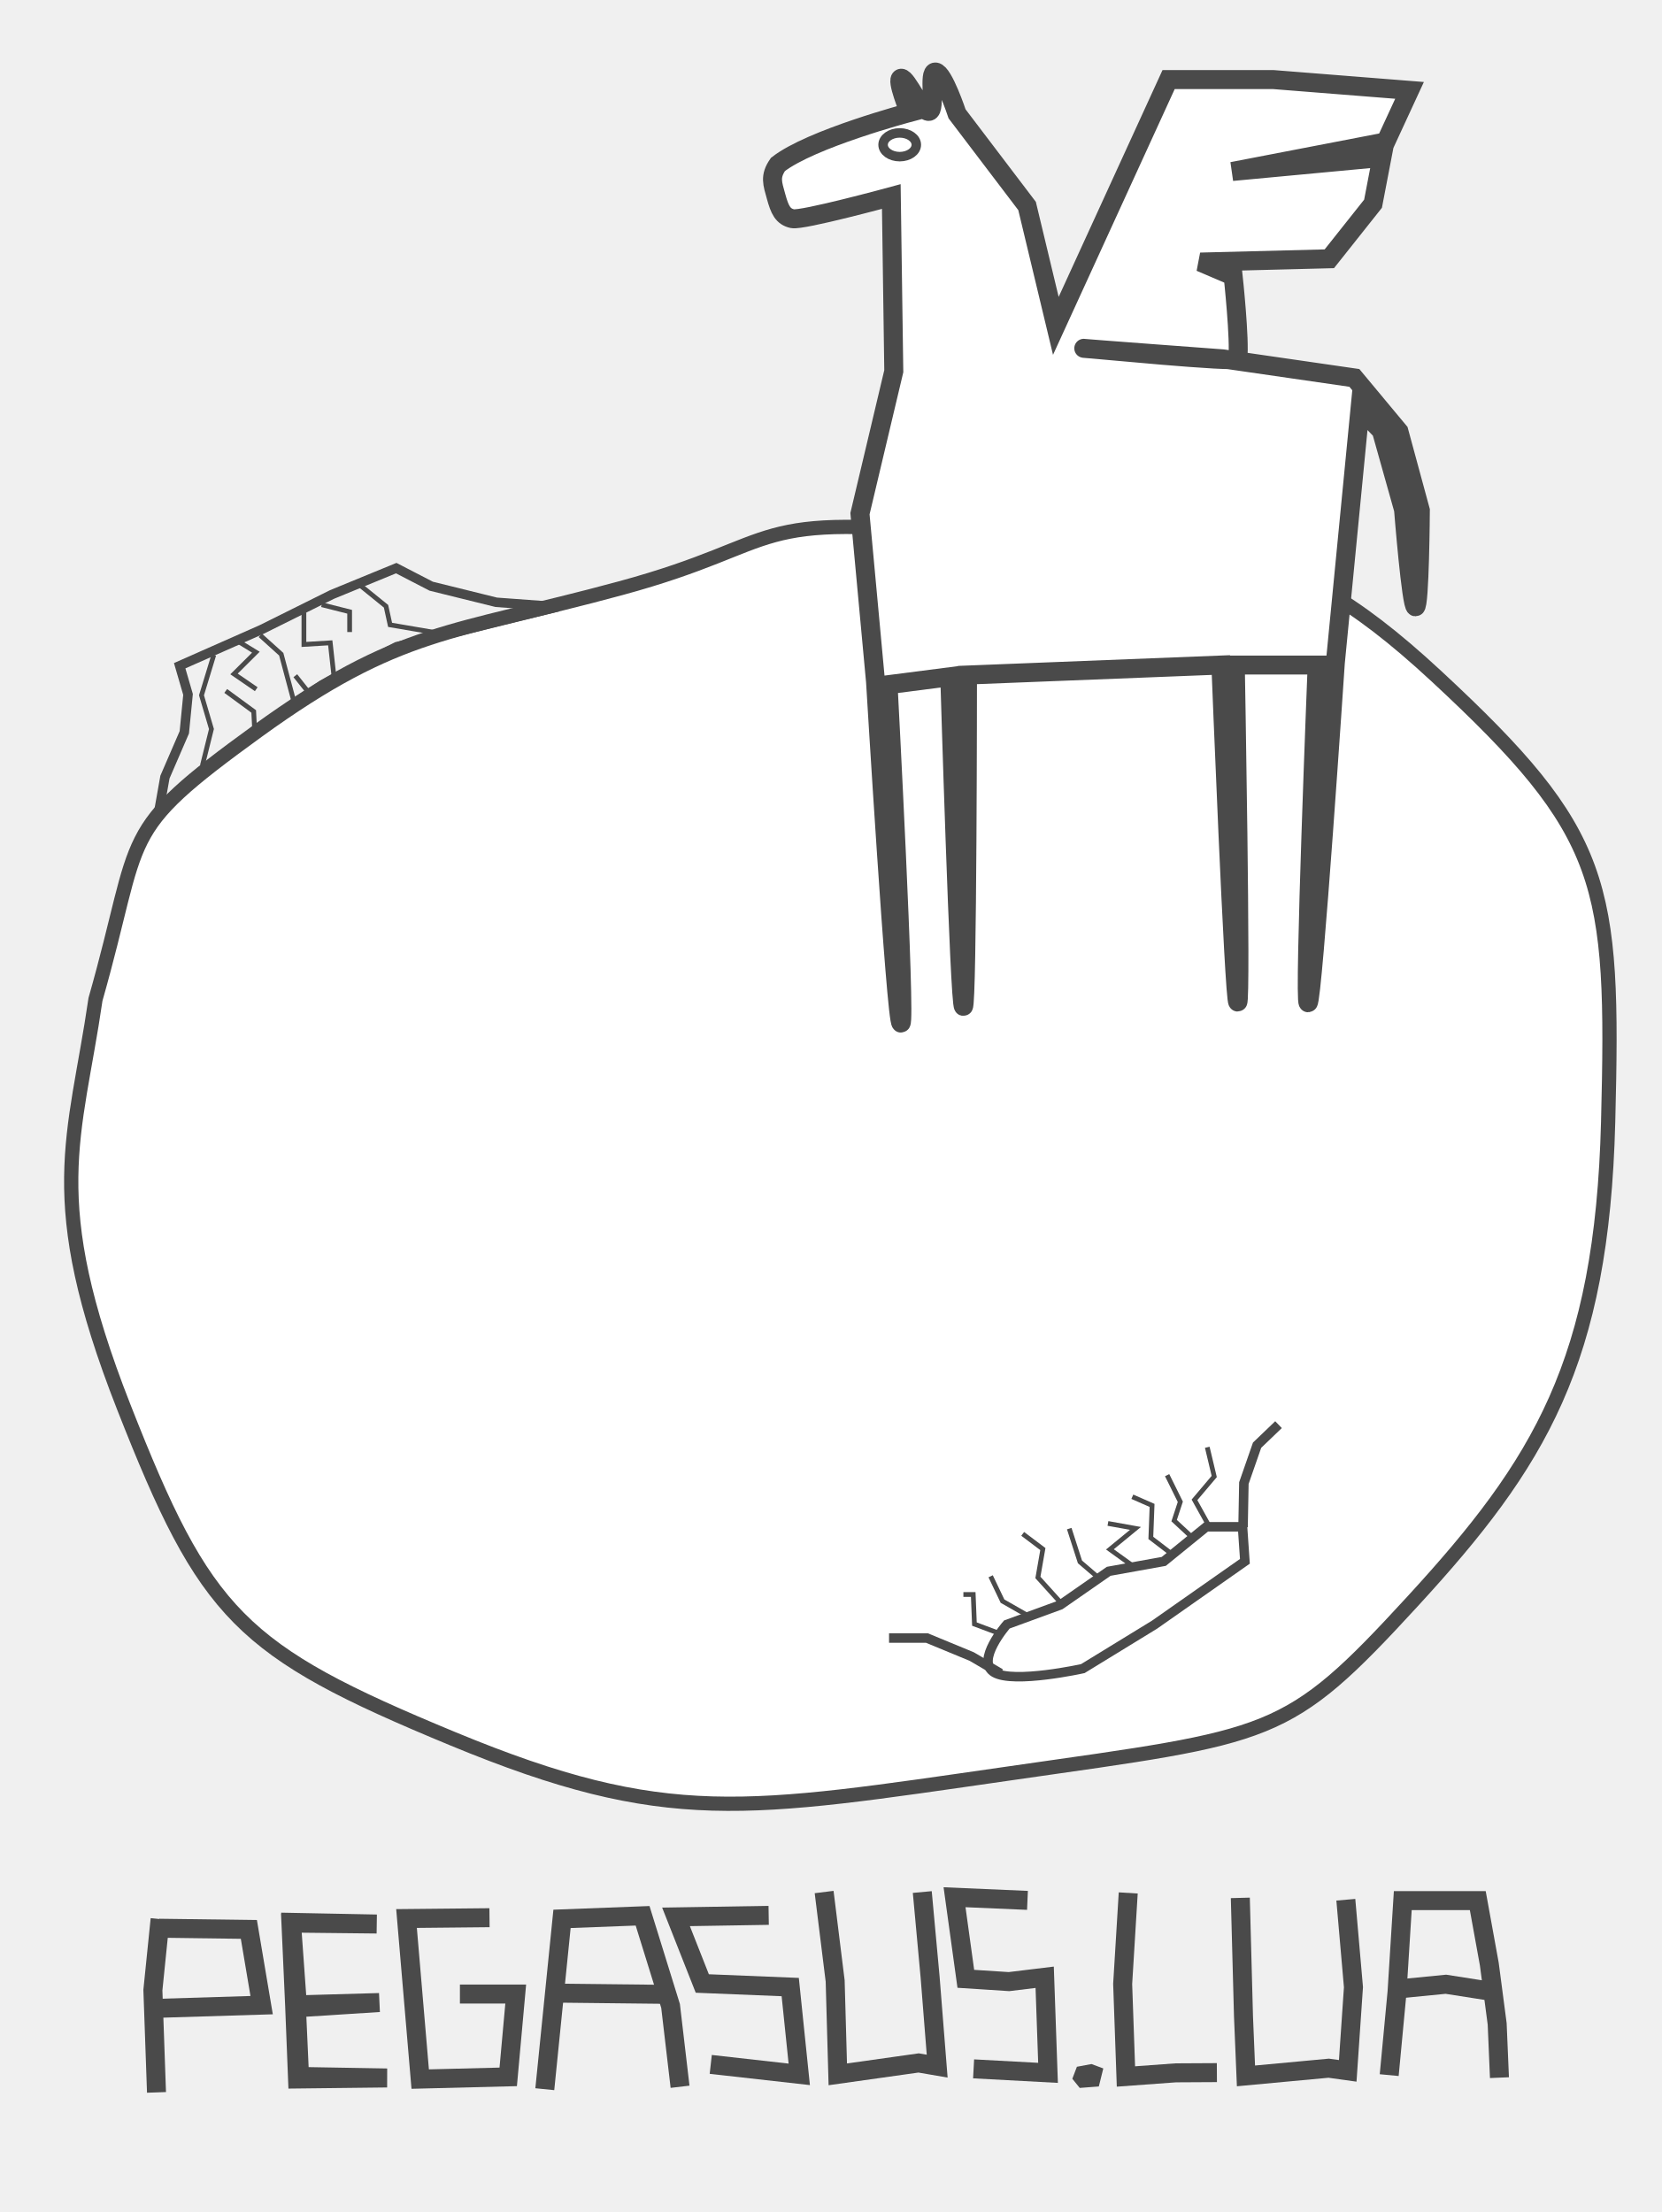
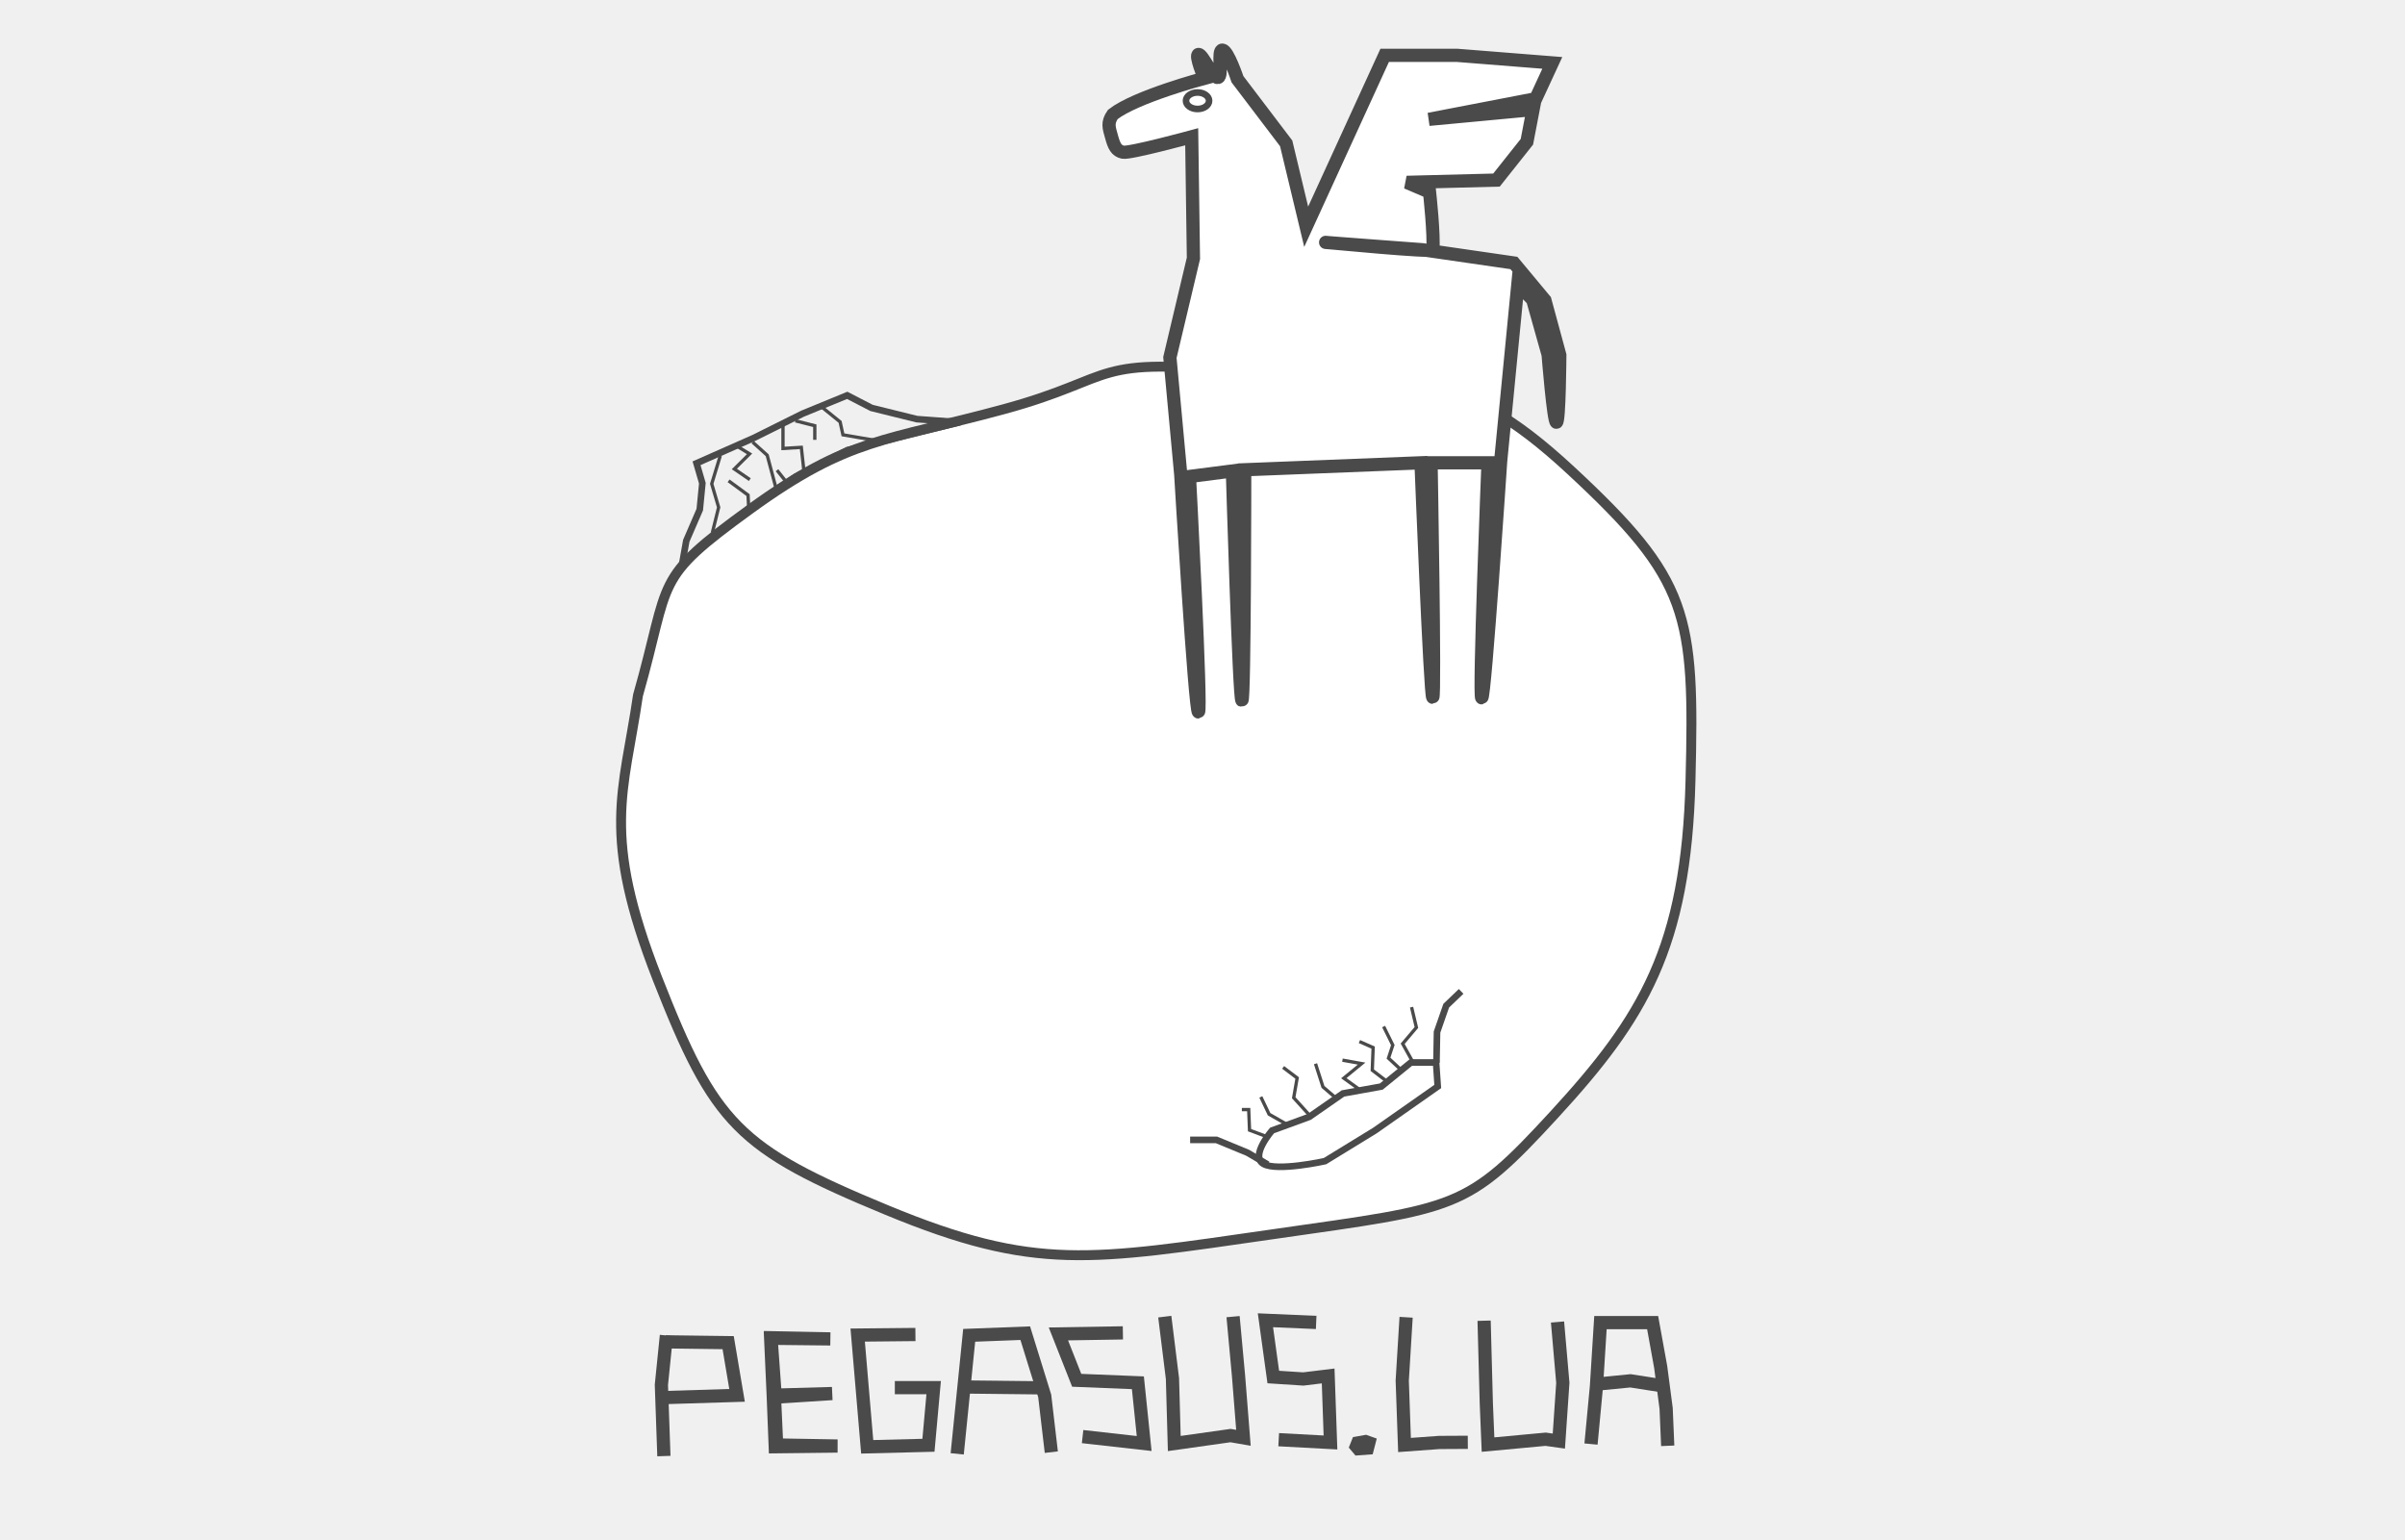
- <svg xmlns="http://www.w3.org/2000/svg" width="350px" height="466px" viewBox="0 0 350 466" version="1.1">
+ <svg xmlns="http://www.w3.org/2000/svg" width="728px" height="466px" viewBox="0 0 728 466" version="1.1">
  <defs />
  <g id="Page-1" stroke="none" stroke-width="1" fill="none" fill-rule="evenodd">
-     <path d="M54.215,154.028 C84.188,132.31 94.98,133.625 130.748,123.911 C166.515,114.197 156.165,107.559 205.652,112.898 C255.139,118.237 266.76,109.252 302.533,142.445 C338.307,175.637 340.009,185.749 338.716,236.363 C337.422,286.977 324.273,308.234 297.553,337.328 C270.834,366.421 268.383,365.597 212.686,373.591 C156.989,381.586 140.462,384.962 95.45,366.336 C50.439,347.711 43.323,340.366 26.048,296.361 C8.772,252.356 15.856,239.88 20.113,210.533 C30.281,174.815 24.242,175.746 54.215,154.028 Z" id="Path-2" stroke="#4A4A4A" stroke-width="3" fill="#FFFFFF" />
-     <g id="Path-1-+-Oval-1" transform="translate(163, 15)" stroke="#4A4A4A" fill="#FFFFFF">
+     <path d="M227.215,154.028 C257.188,132.31 267.98,133.625 303.748,123.911 C339.515,114.197 329.165,107.559 378.652,112.898 C428.139,118.237 439.76,109.252 475.533,142.445 C511.307,175.637 513.009,185.749 511.716,236.363 C510.422,286.977 497.273,308.234 470.553,337.328 C443.834,366.421 441.383,365.597 385.686,373.591 C329.989,381.586 313.462,384.962 268.45,366.336 C223.439,347.711 216.323,340.366 199.048,296.361 C181.772,252.356 188.856,239.88 193.113,210.533 C203.281,174.815 197.242,175.746 227.215,154.028 Z" id="Path-2" stroke="#4A4A4A" stroke-width="3" fill="#FFFFFF" />
+     <g id="Path-1-+-Oval-1" transform="translate(336, 15)" stroke="#4A4A4A" fill="#FFFFFF">
      <path d="M26.775,200.533 C25.733,200.57 21.412,128.625 21.412,128.625 L18.133,93.213 L25.254,63.205 L24.732,26.404 C24.732,26.404 5.954,31.519 3.91,31.072 C1.867,30.626 1.231,29.167 0.465,26.404 C-0.301,23.641 -0.902,22.187 0.848,19.65 C7.793,14.211 28.555,8.707 28.555,8.707 C28.555,8.707 25.595,1.548 26.816,1.477 C28.037,1.405 31.11,8.75 32.68,8.467 C34.249,8.183 32.381,0.023 34.049,0.17 C35.716,0.317 38.586,8.986 38.586,8.986 L53.328,28.398 L59.387,53.652 L83.141,1.76 L105.137,1.76 L133.885,4.039 L128.869,14.893 L96.537,21.125 L128.064,18.172 L126.195,27.92 L116.99,39.516 L89.826,40.209 L96.73,43.162 C96.73,43.162 98.193,56.644 97.705,60.601 C97.592,61.52 66.015,58.377 65.272,58.377 C64.53,58.377 94.578,60.601 94.578,60.601 L122.264,64.615 L131.643,75.885 L136.16,92.518 C136.16,92.518 136.032,112.878 135.139,112.84 C134.245,112.801 132.623,92.365 132.623,92.365 L127.953,75.754 L123.459,71.084 L118.25,124.664 C118.25,124.664 113.487,196.145 112.537,196.254 C111.587,196.363 114.428,125.104 114.428,125.104 L97.185,125.104 C97.185,125.104 98.465,196.102 97.705,196.102 C96.945,196.102 94.148,125.104 94.148,125.104 L40.775,127.209 C40.775,127.209 40.752,197.202 39.928,197.018 C39.103,196.833 37.048,127.571 37.048,127.571 L24.048,129.246 C24.048,129.246 27.818,200.496 26.775,200.533 Z" id="Path-1" stroke-width="4" />
      <ellipse id="Oval-1" stroke-width="2" cx="26.5" cy="15.5" rx="3.5" ry="2.5" />
    </g>
-     <g id="Group" transform="translate(33, 120)" stroke="#4A4A4A">
+     <g id="Group" transform="translate(206, 120)" stroke="#4A4A4A">
      <path d="M4.846,20.246 L22.107,12.614 L36.947,5.232 L50.453,-0.315 L57.824,3.495 L71.525,6.883 L84.542,7.838 L50.551,16.241 L34.873,24.275 L16.917,37.031 L4.953,46.89 L0.438,51.048 L1.74,43.708 L5.822,34.273 L6.604,26.294 L4.846,20.246 Z" id="Path-24" stroke-width="2" />
      <path d="M42.865,3.312 L48.305,7.72 L49.163,11.638 L59.65,13.43" id="Path-25" />
      <path d="M34.757,7.393 L40.642,8.88 L40.642,13.156" id="Path-26" />
      <path d="M37.342,22.515 L36.56,15.425 L31.012,15.762 L31.012,9.009" id="Path-27" />
      <path d="M32.749,26.823 L29.199,22.35" id="Path-28" />
      <path d="M17.062,15.054 L20.894,17.398 L16.29,21.98 L20.97,25.194" id="Path-29" />
      <path d="M28.928,27.896 L26.235,17.822 L21.817,13.838" id="Path-30" />
      <path d="M9.624,41.292 L11.535,33.584 L9.44,26.473 L12.024,17.994" id="Path-31" />
      <path d="M20.688,34.897 L20.438,29.881 L14.543,25.56" id="Path-32" />
    </g>
-     <g id="Group" transform="translate(187, 300)" stroke="#4A4A4A">
+     <g id="Group" transform="translate(360, 300)" stroke="#4A4A4A">
      <path d="M22.441,52.348 C26.564,54.741 41.074,51.521 41.074,51.521 L56.164,42.273 L75.207,28.92 L74.707,21.646 L67.086,21.646 L58.117,28.941 L46.521,31.025 L36.336,38.105 L25.068,42.23 C25.068,42.23 18.318,49.954 22.441,52.348 Z" id="Path-12" stroke-width="2" fill="#FFFFFF" />
      <path d="M23.738,52.539 L17.659,48.979 L8.225,45.081 L0.256,45.081" id="Path-13" stroke-width="2" />
      <path d="M74.819,21.722 L74.993,12.439 L77.772,4.46 L82.288,0.128" id="Path-14" stroke-width="2" />
      <path d="M23.796,44.226 L18.237,42.141 L17.987,35.909 L15.914,35.909" id="Path-15" />
      <path d="M29.267,40.23 L24.153,37.31 L21.656,32.074" id="Path-16" />
      <path d="M36.452,37.675 L31.609,32.322 L32.651,26.34 L28.406,23.138" id="Path-17" />
      <path d="M44.713,32.68 L40.468,29.043 L38.21,22.029" id="Path-18" />
      <path d="M67.717,21.605 L64.59,15.972 L68.748,11.053 L67.282,4.897" id="Path-19" />
      <path d="M59.466,27.108 L55.395,23.993 L55.655,17.143 L51.497,15.318" id="Path-20" />
      <path d="M63.854,23.646 L60.303,20.346 L61.605,16.382 L58.826,10.769" id="Path-21" />
      <path d="M51.455,29.782 L46.776,26.406 L52.16,21.987 L46.362,20.945" id="Path-22" />
    </g>
-     <g id="Path-23-+-Path-24" transform="translate(32, 404)" stroke="#4A4A4A" stroke-width="4">
-       <path d="M1.725,0.298 L0.203,15.254 L0.963,36.802" id="Path-23" />
-       <path d="M1.517,2.22 L20.417,2.467 L23.109,18.421 L1.343,19.09" id="Path-24" />
+     <g id="Group" transform="translate(200, 399)" stroke="#4A4A4A">
+       <g id="Path-23-+-Path-24" transform="translate(0, 5)" stroke-width="4">
+         <path d="M1.725,0.298 L0.203,15.254 L0.963,36.802" id="Path-23" />
+         <path d="M1.517,2.22 L20.417,2.467 L23.109,18.421 L1.343,19.09" id="Path-24" />
+       </g>
+       <path d="M33.281,6.136 L34.062,23.567 L34.671,38.98 L53.517,38.763 L35.092,38.445 L34.439,23.99 L51.888,22.872 L34.637,23.362 L33.387,5.98 L51.346,6.331 L33.281,6.136 Z" id="Path-25" stroke-width="4" />
+       <path d="M77.102,5 L59.624,5.174 L62.505,39 L81.043,38.532 L82.624,21.083 L70.869,21.083" id="Path-26" stroke-width="4" />
+       <g id="Path-27-+-Path-28" transform="translate(90, 5)" stroke-width="4">
+         <path d="M-0.251,36.13 L3.375,0.247 L20.345,-0.402 L26.239,18.595 L28.237,35.616" id="Path-27" />
+         <path d="M3.028,15.9 L25.315,16.146" id="Path-28" />
+       </g>
+       <path d="M139.903,4.505 L120.384,4.824 L125.921,18.861 L144.442,19.612 L146.343,38 L127.702,35.905" id="Path-29" stroke-width="4" />
+       <path d="M152.582,-0.408 L154.907,18.335 L155.46,38 L172.484,35.599 L176.393,36.274 L174.905,17.514 L173.255,-0.408" id="Path-30" stroke-width="4" />
+       <path d="M198.411,1.351 L183.05,0.687 L185.426,17.875 L194.514,18.465 L202.037,17.548 L202.742,37.687 L187.065,36.844" id="Path-31" stroke-width="4" />
+       <path d="M209,39.117 L210.585,41 L215.025,40.675 L216,36.903 L213.463,36 L209.994,36.618 L209,39.117 Z" id="Path-32" stroke-width="1.25" fill="#4A4A4A" />
+       <path d="M225.634,-0.218 L224.462,18.964 L225.151,38.451 L235.622,37.685 L244.307,37.637" id="Path-33" stroke-width="4" />
+       <path d="M249.243,0.824 L249.91,25.773 L250.432,38.327 L267.861,36.705 L271.867,37.264 L273.072,19.64 L271.465,1.216" id="Path-34" stroke-width="4" />
+       <path d="M281.601,38.164 L283.251,20.67 L284.461,1.395 L300.257,1.395 L302.688,14.792 L304.344,27.379 L304.822,38.697" id="Path-35" stroke-width="4" />
+       <path d="M283.761,19.981 L293.538,19.021 L303.249,20.541" id="Path-36" stroke-width="4" />
    </g>
-     <path d="M61.281,405.136 L62.062,422.567 L62.671,437.98 L81.517,437.763 L63.092,437.445 L62.439,422.99 L79.888,421.872 L62.637,422.362 L61.387,404.98 L79.346,405.331 L61.281,405.136 Z" id="Path-25" stroke="#4A4A4A" stroke-width="4" />
-     <path d="M103.102,404 L85.624,404.174 L88.505,438 L107.043,437.532 L108.624,420.083 L96.869,420.083" id="Path-26" stroke="#4A4A4A" stroke-width="4" />
-     <g id="Path-27-+-Path-28" transform="translate(115, 404)" stroke="#4A4A4A" stroke-width="4">
-       <path d="M-0.251,36.13 L3.375,0.247 L20.345,-0.402 L26.239,18.595 L28.237,35.616" id="Path-27" />
-       <path d="M3.028,15.9 L25.315,16.146" id="Path-28" />
-     </g>
-     <path d="M161.903,403.505 L142.384,403.824 L147.921,417.861 L166.442,418.612 L168.343,437 L149.702,434.905" id="Path-29" stroke="#4A4A4A" stroke-width="4" />
-     <path d="M173.582,398.592 L175.907,417.335 L176.46,437 L193.484,434.599 L197.393,435.274 L195.905,416.514 L194.255,398.592" id="Path-30" stroke="#4A4A4A" stroke-width="4" />
-     <path d="M216.411,400.351 L201.05,399.687 L203.426,416.875 L212.514,417.465 L220.037,416.548 L220.742,436.687 L205.065,435.844" id="Path-31" stroke="#4A4A4A" stroke-width="4" />
-     <path d="M226.43,437.837 L227.643,439.342 L231.042,439.082 L231.788,436.068 L229.847,435.347 L227.191,435.841 L226.43,437.837 Z" id="Path-32" stroke="#4A4A4A" fill="#4A4A4A" />
-     <path d="M237.634,398.782 L236.462,417.964 L237.151,437.451 L247.622,436.685 L256.307,436.637" id="Path-33" stroke="#4A4A4A" stroke-width="4" />
-     <path d="M261.243,399.824 L261.91,424.773 L262.432,437.327 L279.861,435.705 L283.867,436.264 L285.072,418.64 L283.465,400.216" id="Path-34" stroke="#4A4A4A" stroke-width="4" />
-     <path d="M292.601,437.164 L294.251,419.67 L295.461,400.395 L311.257,400.395 L313.688,413.792 L315.344,426.379 L315.822,437.697" id="Path-35" stroke="#4A4A4A" stroke-width="4" />
-     <path d="M294.761,418.981 L304.538,418.021 L314.249,419.541" id="Path-36" stroke="#4A4A4A" stroke-width="4" />
  </g>
</svg>
